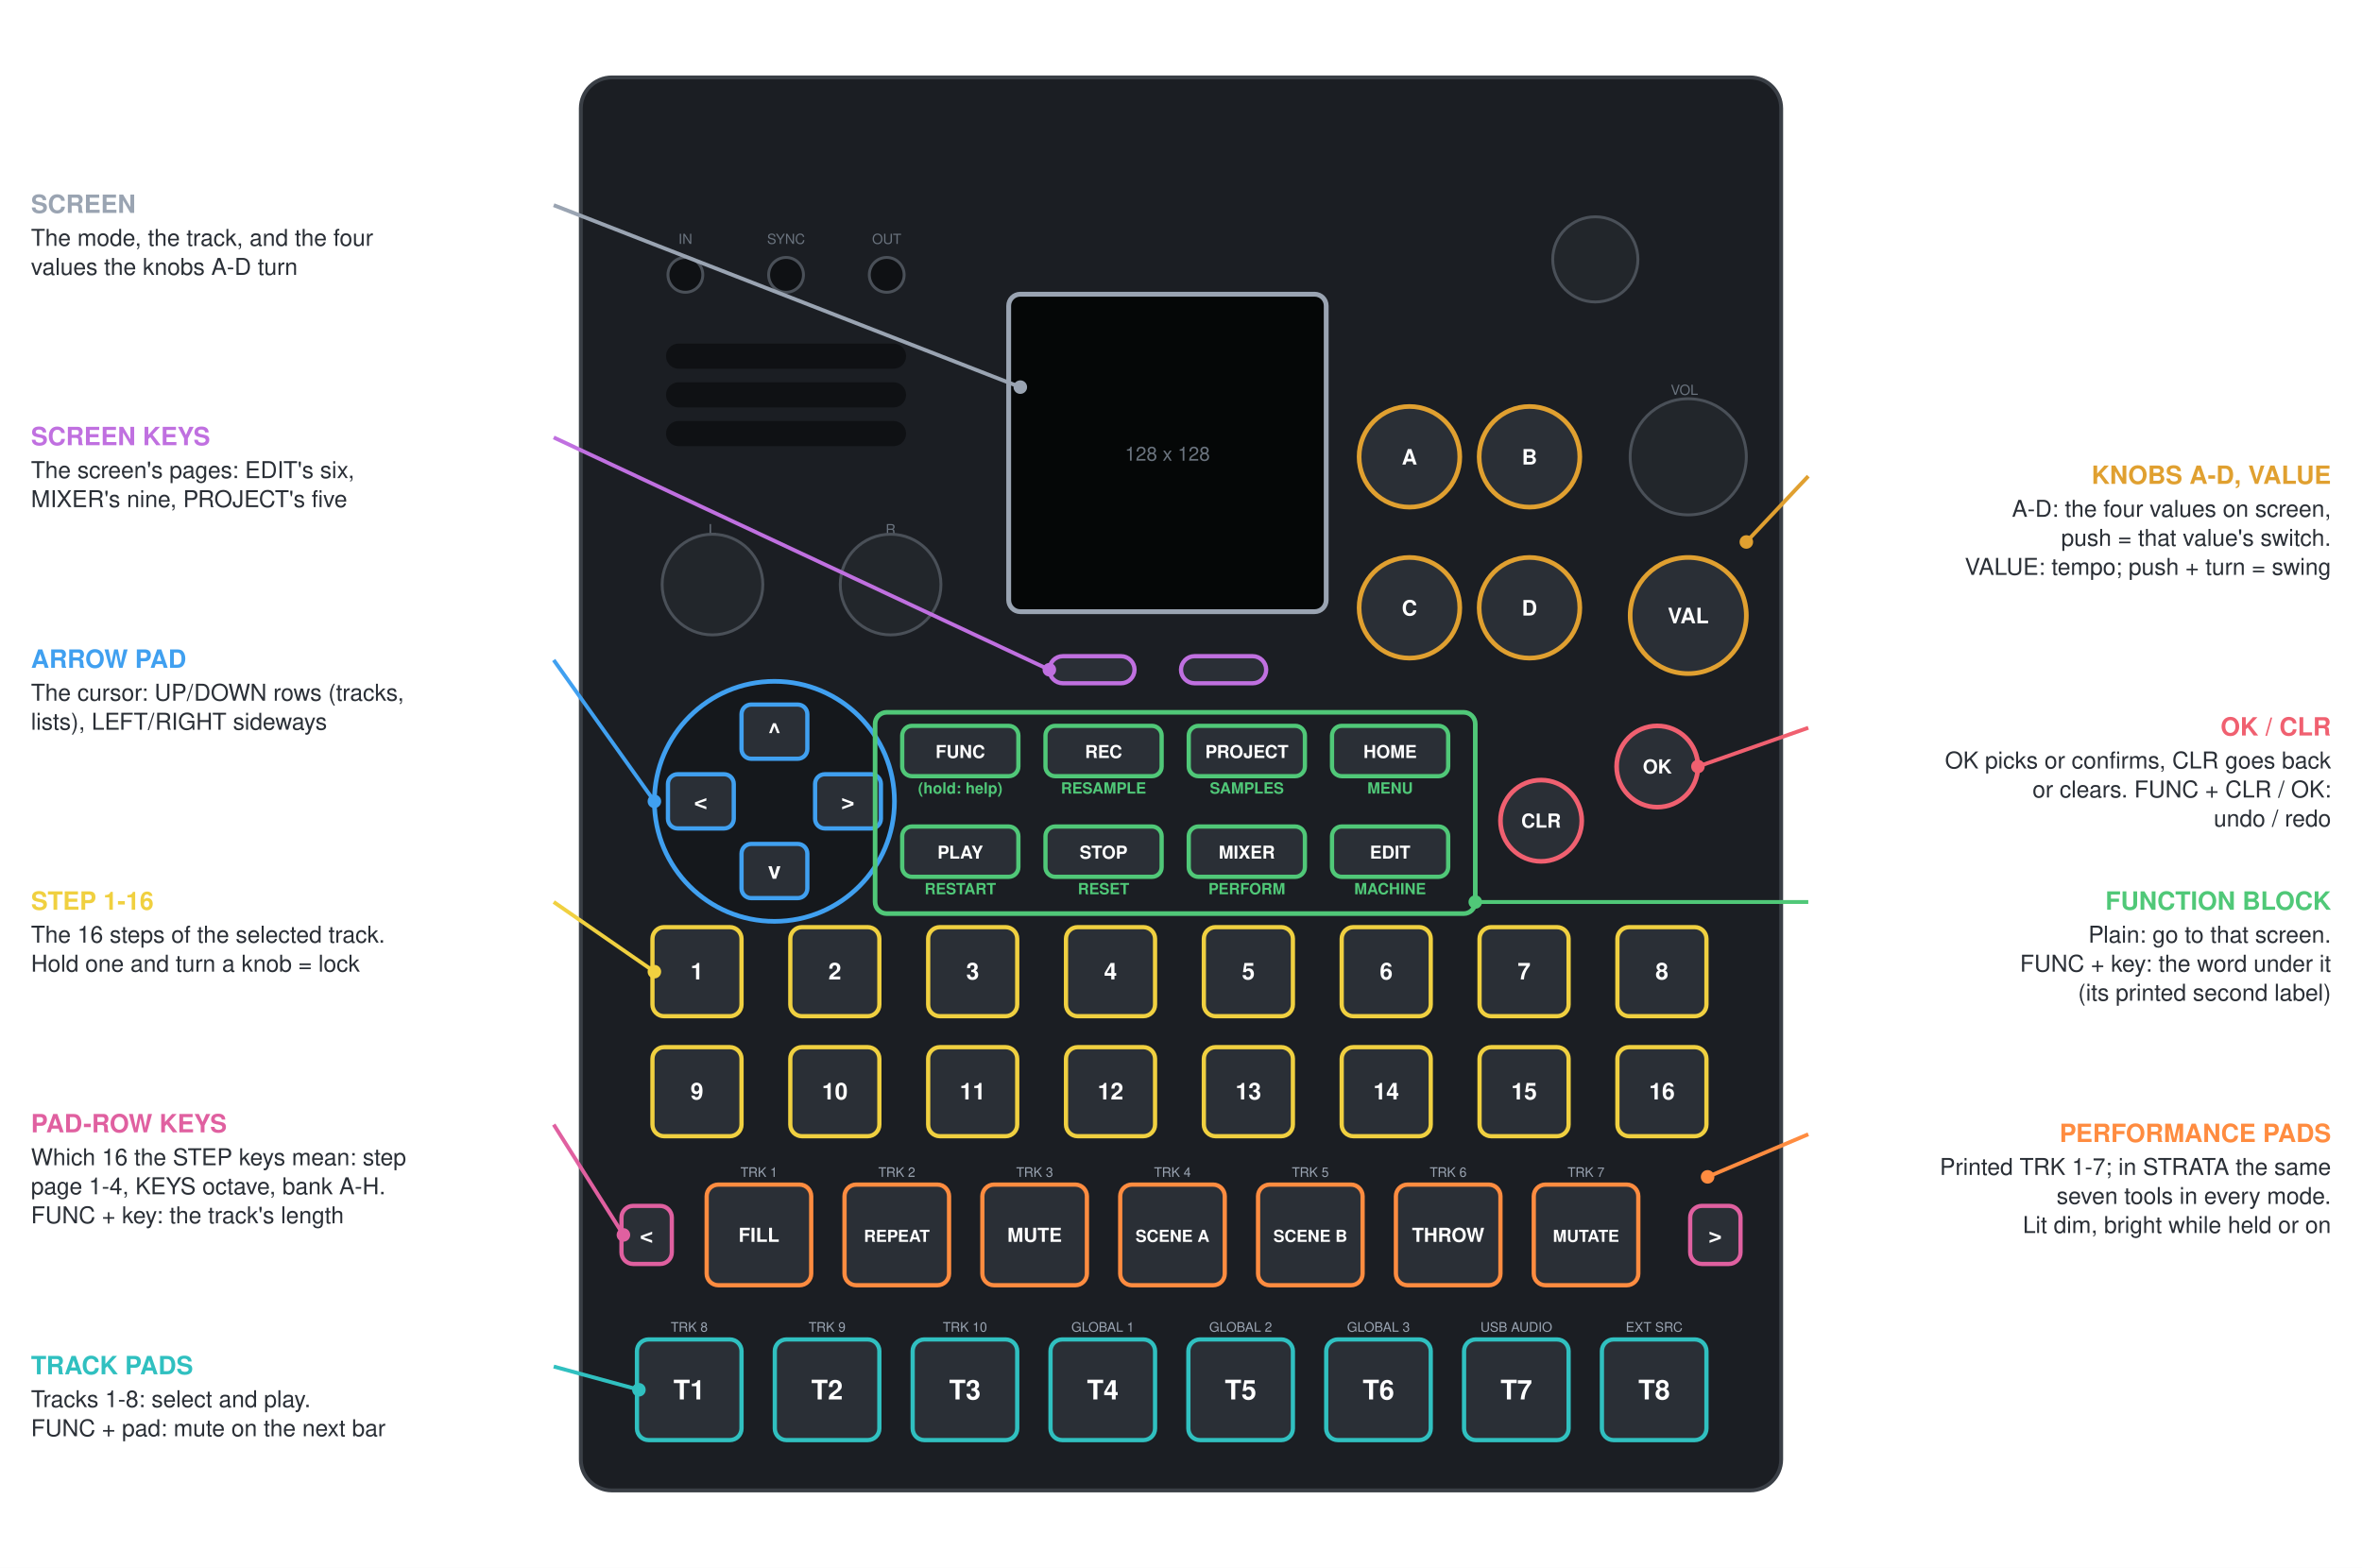
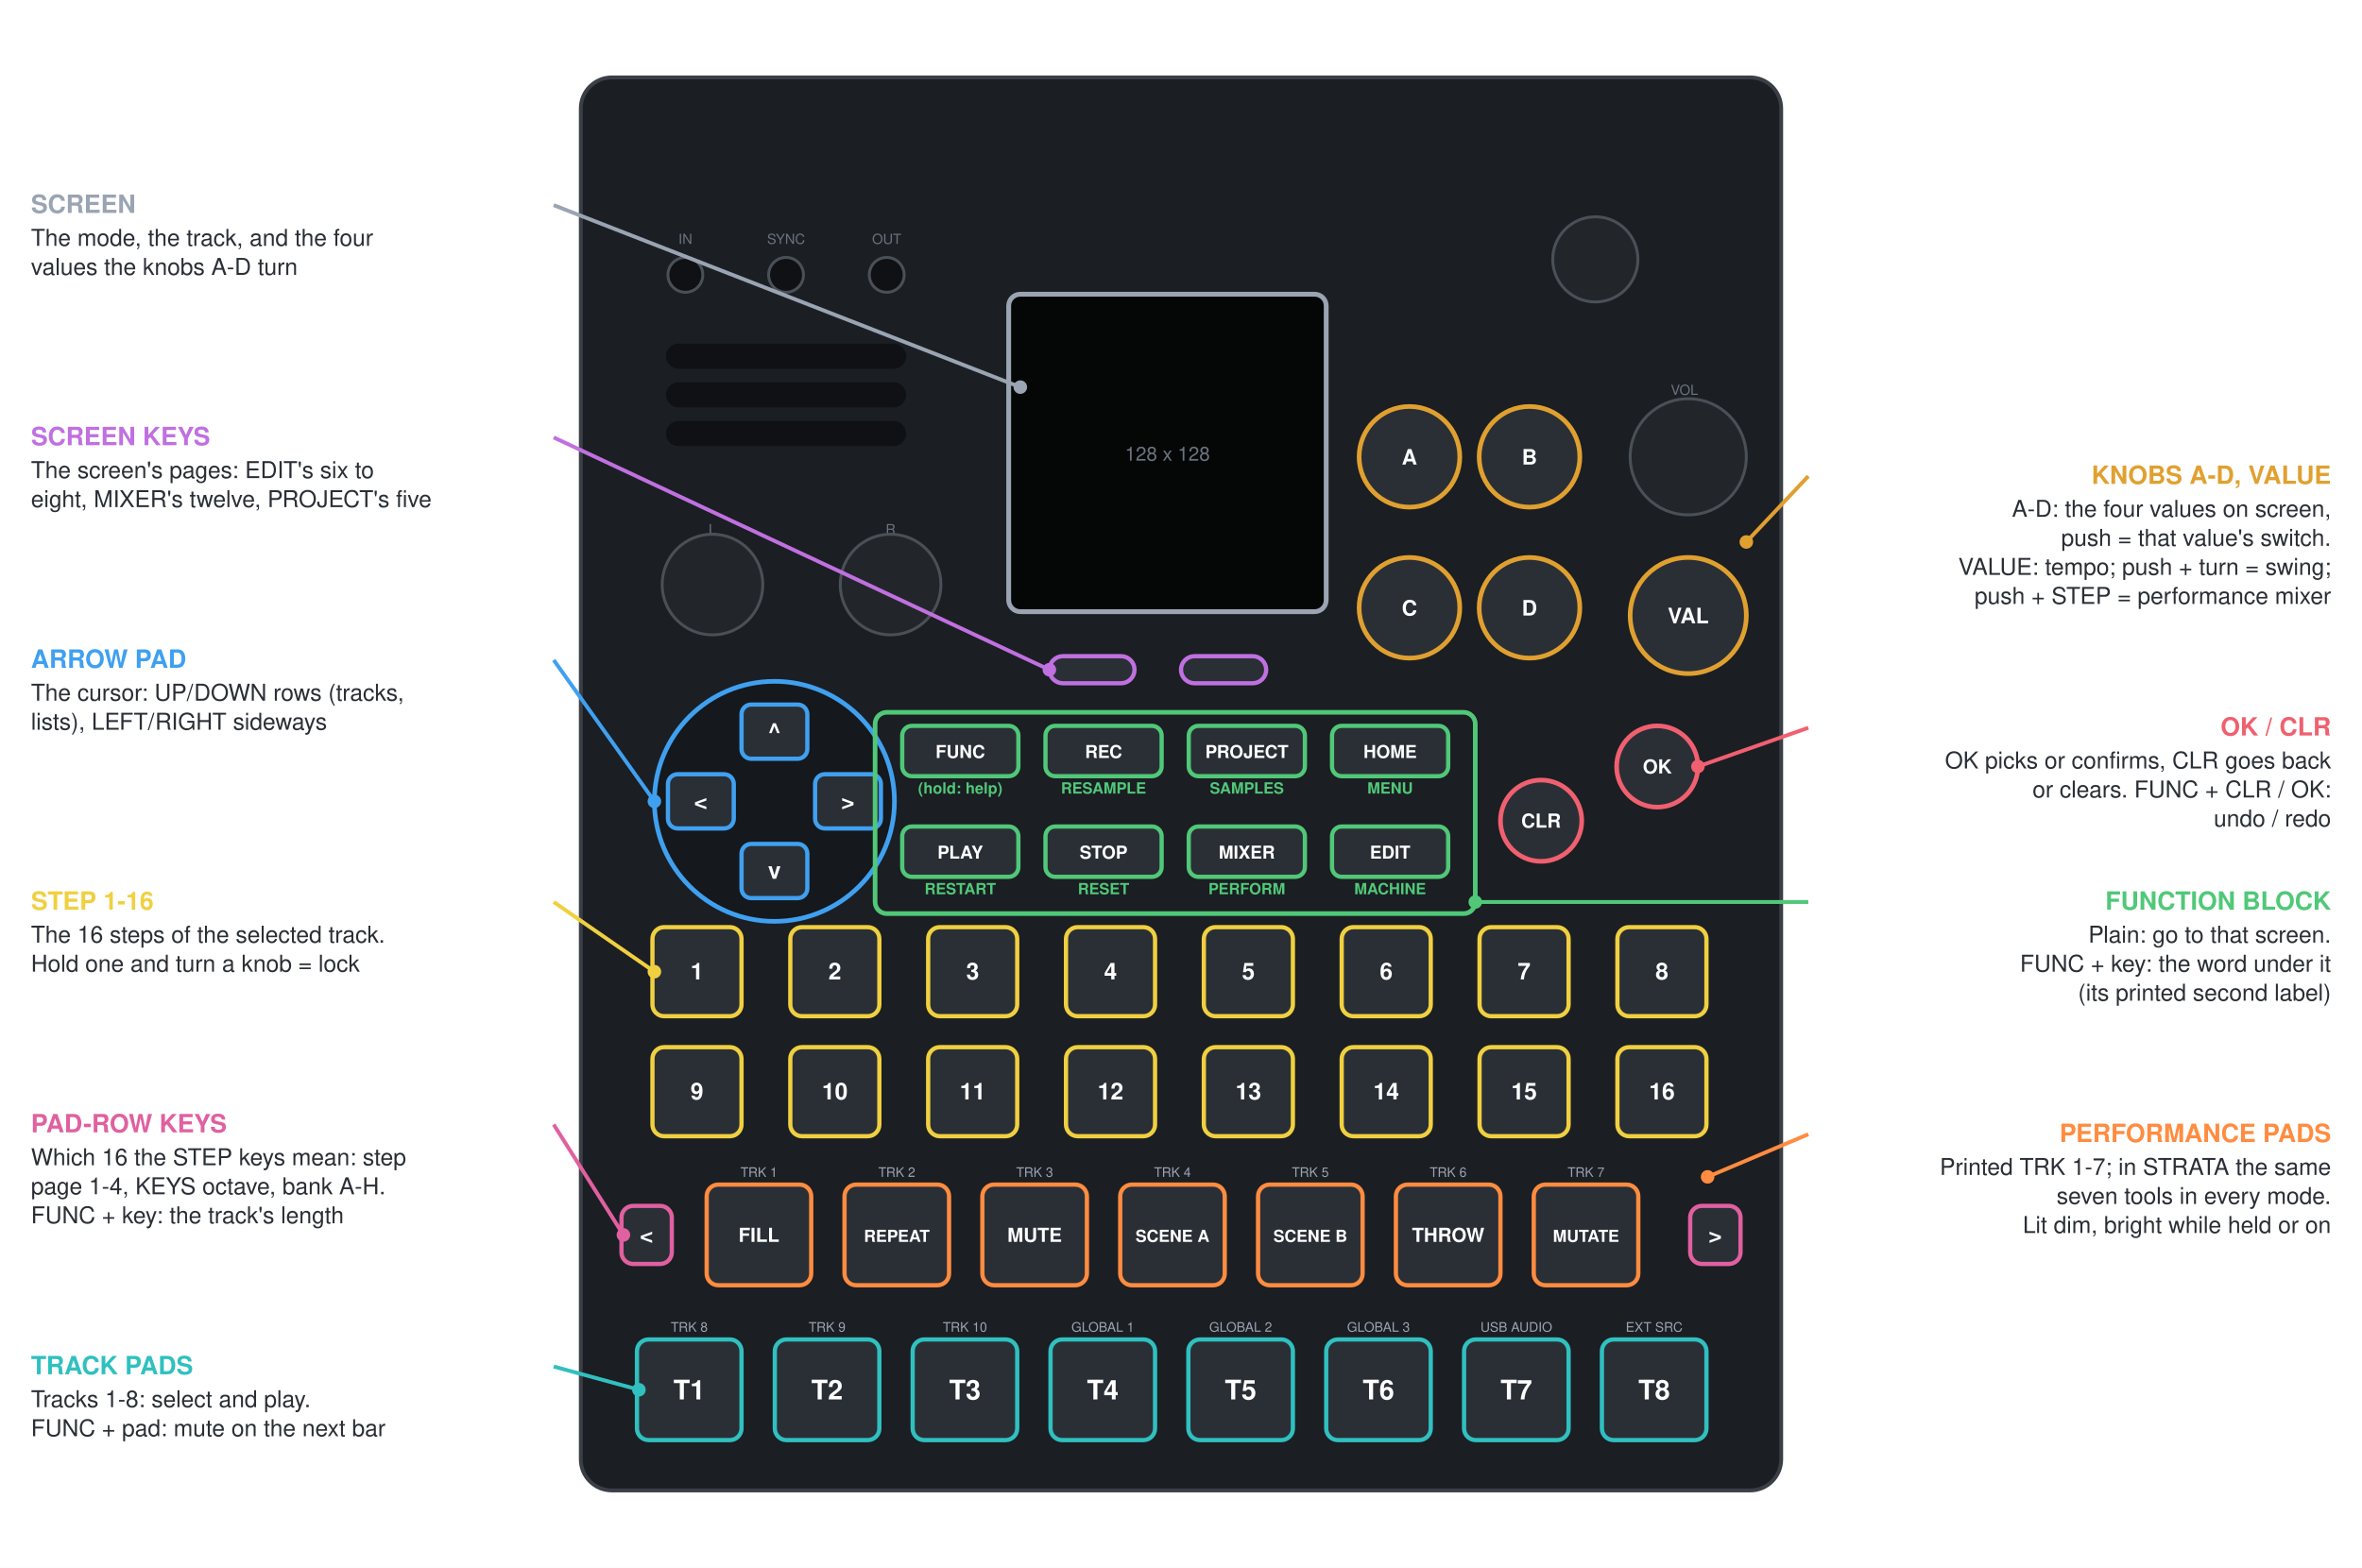
<svg xmlns="http://www.w3.org/2000/svg" width="1220" height="810" viewBox="0 0 1220 810" font-family="Helvetica, Arial, sans-serif">
  <rect width="1220" height="810" fill="#ffffff" />
  <rect x="300.0" y="40.0" width="620.0" height="730.0" rx="16.0" fill="#1b1e23" stroke="#3a3f46" stroke-width="2.0" />
  <text x="354.0" y="126.0" font-size="7.2" fill="#6a737e" text-anchor="middle" font-weight="normal">IN</text>
  <circle cx="354.0" cy="142.0" r="9.0" fill="#0f1114" stroke="#4a5058" stroke-width="1.5" />
  <text x="406.0" y="126.0" font-size="7.2" fill="#6a737e" text-anchor="middle" font-weight="normal">SYNC</text>
  <circle cx="406.0" cy="142.0" r="9.0" fill="#0f1114" stroke="#4a5058" stroke-width="1.5" />
  <text x="458.0" y="126.0" font-size="7.2" fill="#6a737e" text-anchor="middle" font-weight="normal">OUT</text>
  <circle cx="458.0" cy="142.0" r="9.0" fill="#0f1114" stroke="#4a5058" stroke-width="1.5" />
  <rect x="344.0" y="177.5" width="124.0" height="13.0" rx="6.5" fill="#0f1114" stroke="none" stroke-width="1.5" />
  <rect x="344.0" y="197.5" width="124.0" height="13.0" rx="6.5" fill="#0f1114" stroke="none" stroke-width="1.5" />
  <rect x="344.0" y="217.5" width="124.0" height="13.0" rx="6.5" fill="#0f1114" stroke="none" stroke-width="1.5" />
  <text x="368.0" y="276.0" font-size="7.2" fill="#6a737e" text-anchor="middle" font-weight="normal">L</text>
  <circle cx="368.0" cy="302.0" r="26.0" fill="#22262b" stroke="#4a5058" stroke-width="1.5" />
  <text x="460.0" y="276.0" font-size="7.2" fill="#6a737e" text-anchor="middle" font-weight="normal">R</text>
  <circle cx="460.0" cy="302.0" r="26.0" fill="#22262b" stroke="#4a5058" stroke-width="1.5" />
  <circle cx="824.0" cy="134.0" r="22.0" fill="#22262b" stroke="#4a5058" stroke-width="1.5" />
  <text x="870.0" y="204.0" font-size="7.2" fill="#6a737e" text-anchor="middle" font-weight="normal">VOL</text>
  <circle cx="872.0" cy="236.0" r="30.0" fill="#22262b" stroke="#4a5058" stroke-width="1.5" />
  <rect x="521.0" y="152.0" width="164.0" height="164.0" rx="6.0" fill="#050707" stroke="#9aa4b2" stroke-width="2.5" />
  <text x="603.0" y="238.0" font-size="10.0" fill="#6a737e" text-anchor="middle" font-weight="normal">128 x 128</text>
  <rect x="542.0" y="339.0" width="44.0" height="14.0" rx="7.0" fill="#2a2f36" stroke="#c070e0" stroke-width="2.2" />
  <rect x="610.0" y="339.0" width="44.0" height="14.0" rx="7.0" fill="#2a2f36" stroke="#c070e0" stroke-width="2.2" />
  <circle cx="728.0" cy="236.0" r="26.0" fill="#2a2f36" stroke="#e0a030" stroke-width="2.4" />
  <text x="728.0" y="240.0" font-size="11.0" fill="#ffffff" text-anchor="middle" font-weight="bold">A</text>
  <circle cx="790.0" cy="236.0" r="26.0" fill="#2a2f36" stroke="#e0a030" stroke-width="2.4" />
  <text x="790.0" y="240.0" font-size="11.0" fill="#ffffff" text-anchor="middle" font-weight="bold">B</text>
  <circle cx="728.0" cy="314.0" r="26.0" fill="#2a2f36" stroke="#e0a030" stroke-width="2.4" />
  <text x="728.0" y="318.0" font-size="11.0" fill="#ffffff" text-anchor="middle" font-weight="bold">C</text>
  <circle cx="790.0" cy="314.0" r="26.0" fill="#2a2f36" stroke="#e0a030" stroke-width="2.4" />
  <text x="790.0" y="318.0" font-size="11.0" fill="#ffffff" text-anchor="middle" font-weight="bold">D</text>
  <circle cx="872.0" cy="318.0" r="30.0" fill="#2a2f36" stroke="#e0a030" stroke-width="2.4" />
  <text x="872.0" y="322.0" font-size="11.0" fill="#ffffff" text-anchor="middle" font-weight="bold">VAL</text>
  <circle cx="400.0" cy="414.0" r="62.0" fill="#15181c" stroke="#40a0f0" stroke-width="2.4" />
  <rect x="383.0" y="364.0" width="34.0" height="28.0" rx="5.0" fill="#2a2f36" stroke="#40a0f0" stroke-width="2.2" />
  <text x="400.0" y="382.0" font-size="12.0" fill="#ffffff" text-anchor="middle" font-weight="bold">^</text>
  <rect x="345.0" y="400.0" width="34.0" height="28.0" rx="5.0" fill="#2a2f36" stroke="#40a0f0" stroke-width="2.2" />
  <text x="362.0" y="418.0" font-size="12.0" fill="#ffffff" text-anchor="middle" font-weight="bold">&lt;</text>
  <rect x="421.0" y="400.0" width="34.0" height="28.0" rx="5.0" fill="#2a2f36" stroke="#40a0f0" stroke-width="2.2" />
  <text x="438.0" y="418.0" font-size="12.0" fill="#ffffff" text-anchor="middle" font-weight="bold">&gt;</text>
  <rect x="383.0" y="436.0" width="34.0" height="28.0" rx="5.0" fill="#2a2f36" stroke="#40a0f0" stroke-width="2.2" />
  <text x="400.0" y="454.0" font-size="12.0" fill="#ffffff" text-anchor="middle" font-weight="bold">v</text>
  <rect x="452.0" y="368.0" width="310.0" height="104.0" rx="6.0" fill="none" stroke="#50c878" stroke-width="2.4" />
  <rect x="466.0" y="375.0" width="60.0" height="26.0" rx="5.0" fill="#2a2f36" stroke="#50c878" stroke-width="2.2" />
  <text x="496.0" y="391.6" font-size="9.2" fill="#ffffff" text-anchor="middle" font-weight="bold">FUNC</text>
  <text x="496.0" y="410.0" font-size="8.0" fill="#50c878" text-anchor="middle" font-weight="bold">(hold: help)</text>
  <rect x="540.0" y="375.0" width="60.0" height="26.0" rx="5.0" fill="#2a2f36" stroke="#50c878" stroke-width="2.2" />
  <text x="570.0" y="391.6" font-size="9.2" fill="#ffffff" text-anchor="middle" font-weight="bold">REC</text>
  <text x="570.0" y="410.0" font-size="8.0" fill="#50c878" text-anchor="middle" font-weight="bold">RESAMPLE</text>
  <rect x="614.0" y="375.0" width="60.0" height="26.0" rx="5.0" fill="#2a2f36" stroke="#50c878" stroke-width="2.2" />
  <text x="644.0" y="391.6" font-size="9.2" fill="#ffffff" text-anchor="middle" font-weight="bold">PROJECT</text>
  <text x="644.0" y="410.0" font-size="8.0" fill="#50c878" text-anchor="middle" font-weight="bold">SAMPLES</text>
  <rect x="688.0" y="375.0" width="60.0" height="26.0" rx="5.0" fill="#2a2f36" stroke="#50c878" stroke-width="2.2" />
  <text x="718.0" y="391.6" font-size="9.2" fill="#ffffff" text-anchor="middle" font-weight="bold">HOME</text>
  <text x="718.0" y="410.0" font-size="8.0" fill="#50c878" text-anchor="middle" font-weight="bold">MENU</text>
  <rect x="466.0" y="427.0" width="60.0" height="26.0" rx="5.0" fill="#2a2f36" stroke="#50c878" stroke-width="2.2" />
  <text x="496.0" y="443.6" font-size="9.2" fill="#ffffff" text-anchor="middle" font-weight="bold">PLAY</text>
  <text x="496.0" y="462.0" font-size="8.0" fill="#50c878" text-anchor="middle" font-weight="bold">RESTART</text>
  <rect x="540.0" y="427.0" width="60.0" height="26.0" rx="5.0" fill="#2a2f36" stroke="#50c878" stroke-width="2.2" />
  <text x="570.0" y="443.6" font-size="9.2" fill="#ffffff" text-anchor="middle" font-weight="bold">STOP</text>
  <text x="570.0" y="462.0" font-size="8.0" fill="#50c878" text-anchor="middle" font-weight="bold">RESET</text>
  <rect x="614.0" y="427.0" width="60.0" height="26.0" rx="5.0" fill="#2a2f36" stroke="#50c878" stroke-width="2.2" />
  <text x="644.0" y="443.6" font-size="9.2" fill="#ffffff" text-anchor="middle" font-weight="bold">MIXER</text>
  <text x="644.0" y="462.0" font-size="8.0" fill="#50c878" text-anchor="middle" font-weight="bold">PERFORM</text>
  <rect x="688.0" y="427.0" width="60.0" height="26.0" rx="5.0" fill="#2a2f36" stroke="#50c878" stroke-width="2.2" />
  <text x="718.0" y="443.6" font-size="9.2" fill="#ffffff" text-anchor="middle" font-weight="bold">EDIT</text>
  <text x="718.0" y="462.0" font-size="8.0" fill="#50c878" text-anchor="middle" font-weight="bold">MACHINE</text>
  <circle cx="796.0" cy="424.0" r="21.0" fill="#2a2f36" stroke="#f06070" stroke-width="2.4" />
  <text x="796.0" y="427.6" font-size="10.0" fill="#ffffff" text-anchor="middle" font-weight="bold">CLR</text>
  <circle cx="856.0" cy="396.0" r="21.0" fill="#2a2f36" stroke="#f06070" stroke-width="2.4" />
  <text x="856.0" y="399.6" font-size="10.0" fill="#ffffff" text-anchor="middle" font-weight="bold">OK</text>
  <rect x="337.0" y="479.0" width="46.0" height="46.0" rx="6.0" fill="#2a2f36" stroke="#f0d040" stroke-width="2.2" />
  <text x="360.0" y="506.0" font-size="12.0" fill="#ffffff" text-anchor="middle" font-weight="bold">1</text>
  <rect x="408.2" y="479.0" width="46.0" height="46.0" rx="6.0" fill="#2a2f36" stroke="#f0d040" stroke-width="2.2" />
  <text x="431.2" y="506.0" font-size="12.0" fill="#ffffff" text-anchor="middle" font-weight="bold">2</text>
  <rect x="479.4" y="479.0" width="46.0" height="46.0" rx="6.0" fill="#2a2f36" stroke="#f0d040" stroke-width="2.2" />
  <text x="502.4" y="506.0" font-size="12.0" fill="#ffffff" text-anchor="middle" font-weight="bold">3</text>
  <rect x="550.6" y="479.0" width="46.0" height="46.0" rx="6.0" fill="#2a2f36" stroke="#f0d040" stroke-width="2.2" />
  <text x="573.6" y="506.0" font-size="12.0" fill="#ffffff" text-anchor="middle" font-weight="bold">4</text>
  <rect x="621.8" y="479.0" width="46.0" height="46.0" rx="6.0" fill="#2a2f36" stroke="#f0d040" stroke-width="2.2" />
  <text x="644.8" y="506.0" font-size="12.0" fill="#ffffff" text-anchor="middle" font-weight="bold">5</text>
  <rect x="693.0" y="479.0" width="46.0" height="46.0" rx="6.0" fill="#2a2f36" stroke="#f0d040" stroke-width="2.2" />
  <text x="716.0" y="506.0" font-size="12.0" fill="#ffffff" text-anchor="middle" font-weight="bold">6</text>
  <rect x="764.2" y="479.0" width="46.0" height="46.0" rx="6.0" fill="#2a2f36" stroke="#f0d040" stroke-width="2.2" />
  <text x="787.2" y="506.0" font-size="12.0" fill="#ffffff" text-anchor="middle" font-weight="bold">7</text>
  <rect x="835.4" y="479.0" width="46.0" height="46.0" rx="6.0" fill="#2a2f36" stroke="#f0d040" stroke-width="2.2" />
  <text x="858.4" y="506.0" font-size="12.0" fill="#ffffff" text-anchor="middle" font-weight="bold">8</text>
  <rect x="337.0" y="541.0" width="46.0" height="46.0" rx="6.0" fill="#2a2f36" stroke="#f0d040" stroke-width="2.2" />
  <text x="360.0" y="568.0" font-size="12.0" fill="#ffffff" text-anchor="middle" font-weight="bold">9</text>
  <rect x="408.2" y="541.0" width="46.0" height="46.0" rx="6.0" fill="#2a2f36" stroke="#f0d040" stroke-width="2.2" />
  <text x="431.2" y="568.0" font-size="12.0" fill="#ffffff" text-anchor="middle" font-weight="bold">10</text>
  <rect x="479.4" y="541.0" width="46.0" height="46.0" rx="6.0" fill="#2a2f36" stroke="#f0d040" stroke-width="2.2" />
  <text x="502.4" y="568.0" font-size="12.0" fill="#ffffff" text-anchor="middle" font-weight="bold">11</text>
  <rect x="550.6" y="541.0" width="46.0" height="46.0" rx="6.0" fill="#2a2f36" stroke="#f0d040" stroke-width="2.2" />
  <text x="573.6" y="568.0" font-size="12.0" fill="#ffffff" text-anchor="middle" font-weight="bold">12</text>
  <rect x="621.8" y="541.0" width="46.0" height="46.0" rx="6.0" fill="#2a2f36" stroke="#f0d040" stroke-width="2.2" />
  <text x="644.8" y="568.0" font-size="12.0" fill="#ffffff" text-anchor="middle" font-weight="bold">13</text>
  <rect x="693.0" y="541.0" width="46.0" height="46.0" rx="6.0" fill="#2a2f36" stroke="#f0d040" stroke-width="2.2" />
  <text x="716.0" y="568.0" font-size="12.0" fill="#ffffff" text-anchor="middle" font-weight="bold">14</text>
  <rect x="764.2" y="541.0" width="46.0" height="46.0" rx="6.0" fill="#2a2f36" stroke="#f0d040" stroke-width="2.2" />
  <text x="787.2" y="568.0" font-size="12.0" fill="#ffffff" text-anchor="middle" font-weight="bold">15</text>
  <rect x="835.4" y="541.0" width="46.0" height="46.0" rx="6.0" fill="#2a2f36" stroke="#f0d040" stroke-width="2.2" />
  <text x="858.4" y="568.0" font-size="12.0" fill="#ffffff" text-anchor="middle" font-weight="bold">16</text>
  <rect x="321.0" y="623.0" width="26.0" height="30.0" rx="6.0" fill="#2a2f36" stroke="#e060a0" stroke-width="2.2" />
  <text x="334.0" y="642.0" font-size="12.0" fill="#ffffff" text-anchor="middle" font-weight="bold">&lt;</text>
  <rect x="873.0" y="623.0" width="26.0" height="30.0" rx="6.0" fill="#2a2f36" stroke="#e060a0" stroke-width="2.2" />
  <text x="886.0" y="642.0" font-size="12.0" fill="#ffffff" text-anchor="middle" font-weight="bold">&gt;</text>
  <rect x="329.0" y="692.0" width="54.0" height="52.0" rx="6.0" fill="#2a2f36" stroke="#30c0c0" stroke-width="2.2" />
  <text x="356.0" y="688.0" font-size="6.8" fill="#9aa4b2" text-anchor="middle" font-weight="normal">TRK 8</text>
  <text x="356.0" y="723.0" font-size="14.0" fill="#ffffff" text-anchor="middle" font-weight="bold">T1</text>
  <rect x="365.0" y="612.0" width="54.0" height="52.0" rx="6.0" fill="#2a2f36" stroke="#ff8c40" stroke-width="2.2" />
  <text x="392.0" y="608.0" font-size="6.8" fill="#9aa4b2" text-anchor="middle" font-weight="normal">TRK 1</text>
  <text x="392.0" y="641.6" font-size="10.0" fill="#ffffff" text-anchor="middle" font-weight="bold">FILL</text>
  <rect x="400.2" y="692.0" width="54.0" height="52.0" rx="6.0" fill="#2a2f36" stroke="#30c0c0" stroke-width="2.2" />
  <text x="427.2" y="688.0" font-size="6.8" fill="#9aa4b2" text-anchor="middle" font-weight="normal">TRK 9</text>
  <text x="427.2" y="723.0" font-size="14.0" fill="#ffffff" text-anchor="middle" font-weight="bold">T2</text>
  <rect x="436.2" y="612.0" width="54.0" height="52.0" rx="6.0" fill="#2a2f36" stroke="#ff8c40" stroke-width="2.2" />
  <text x="463.2" y="608.0" font-size="6.8" fill="#9aa4b2" text-anchor="middle" font-weight="normal">TRK 2</text>
  <text x="463.2" y="641.6" font-size="8.6" fill="#ffffff" text-anchor="middle" font-weight="bold">REPEAT</text>
  <rect x="471.4" y="692.0" width="54.0" height="52.0" rx="6.0" fill="#2a2f36" stroke="#30c0c0" stroke-width="2.2" />
  <text x="498.4" y="688.0" font-size="6.8" fill="#9aa4b2" text-anchor="middle" font-weight="normal">TRK 10</text>
  <text x="498.4" y="723.0" font-size="14.0" fill="#ffffff" text-anchor="middle" font-weight="bold">T3</text>
  <rect x="507.4" y="612.0" width="54.0" height="52.0" rx="6.0" fill="#2a2f36" stroke="#ff8c40" stroke-width="2.2" />
  <text x="534.4" y="608.0" font-size="6.8" fill="#9aa4b2" text-anchor="middle" font-weight="normal">TRK 3</text>
  <text x="534.4" y="641.6" font-size="10.0" fill="#ffffff" text-anchor="middle" font-weight="bold">MUTE</text>
  <rect x="542.6" y="692.0" width="54.0" height="52.0" rx="6.0" fill="#2a2f36" stroke="#30c0c0" stroke-width="2.2" />
  <text x="569.6" y="688.0" font-size="6.8" fill="#9aa4b2" text-anchor="middle" font-weight="normal">GLOBAL 1</text>
  <text x="569.6" y="723.0" font-size="14.0" fill="#ffffff" text-anchor="middle" font-weight="bold">T4</text>
  <rect x="578.6" y="612.0" width="54.0" height="52.0" rx="6.0" fill="#2a2f36" stroke="#ff8c40" stroke-width="2.2" />
  <text x="605.6" y="608.0" font-size="6.8" fill="#9aa4b2" text-anchor="middle" font-weight="normal">TRK 4</text>
  <text x="605.6" y="641.6" font-size="8.6" fill="#ffffff" text-anchor="middle" font-weight="bold">SCENE A</text>
  <rect x="613.8" y="692.0" width="54.0" height="52.0" rx="6.0" fill="#2a2f36" stroke="#30c0c0" stroke-width="2.2" />
  <text x="640.8" y="688.0" font-size="6.8" fill="#9aa4b2" text-anchor="middle" font-weight="normal">GLOBAL 2</text>
  <text x="640.8" y="723.0" font-size="14.0" fill="#ffffff" text-anchor="middle" font-weight="bold">T5</text>
  <rect x="649.8" y="612.0" width="54.0" height="52.0" rx="6.0" fill="#2a2f36" stroke="#ff8c40" stroke-width="2.2" />
  <text x="676.8" y="608.0" font-size="6.8" fill="#9aa4b2" text-anchor="middle" font-weight="normal">TRK 5</text>
  <text x="676.8" y="641.6" font-size="8.6" fill="#ffffff" text-anchor="middle" font-weight="bold">SCENE B</text>
  <rect x="685.0" y="692.0" width="54.0" height="52.0" rx="6.0" fill="#2a2f36" stroke="#30c0c0" stroke-width="2.2" />
  <text x="712.0" y="688.0" font-size="6.8" fill="#9aa4b2" text-anchor="middle" font-weight="normal">GLOBAL 3</text>
  <text x="712.0" y="723.0" font-size="14.0" fill="#ffffff" text-anchor="middle" font-weight="bold">T6</text>
  <rect x="721.0" y="612.0" width="54.0" height="52.0" rx="6.0" fill="#2a2f36" stroke="#ff8c40" stroke-width="2.2" />
  <text x="748.0" y="608.0" font-size="6.8" fill="#9aa4b2" text-anchor="middle" font-weight="normal">TRK 6</text>
  <text x="748.0" y="641.6" font-size="10.0" fill="#ffffff" text-anchor="middle" font-weight="bold">THROW</text>
  <rect x="756.2" y="692.0" width="54.0" height="52.0" rx="6.0" fill="#2a2f36" stroke="#30c0c0" stroke-width="2.2" />
  <text x="783.2" y="688.0" font-size="6.8" fill="#9aa4b2" text-anchor="middle" font-weight="normal">USB AUDIO</text>
  <text x="783.2" y="723.0" font-size="14.0" fill="#ffffff" text-anchor="middle" font-weight="bold">T7</text>
  <rect x="792.2" y="612.0" width="54.0" height="52.0" rx="6.0" fill="#2a2f36" stroke="#ff8c40" stroke-width="2.2" />
  <text x="819.2" y="608.0" font-size="6.8" fill="#9aa4b2" text-anchor="middle" font-weight="normal">TRK 7</text>
  <text x="819.2" y="641.6" font-size="8.6" fill="#ffffff" text-anchor="middle" font-weight="bold">MUTATE</text>
  <rect x="827.4" y="692.0" width="54.0" height="52.0" rx="6.0" fill="#2a2f36" stroke="#30c0c0" stroke-width="2.2" />
  <text x="854.4" y="688.0" font-size="6.8" fill="#9aa4b2" text-anchor="middle" font-weight="normal">EXT SRC</text>
  <text x="854.4" y="723.0" font-size="14.0" fill="#ffffff" text-anchor="middle" font-weight="bold">T8</text>
  <polyline points="286.0,106.0 286.0,106.0 527.0,200.0" fill="none" stroke="#9aa4b2" stroke-width="2" />
  <circle cx="527.0" cy="200.0" r="3.5" fill="#9aa4b2" />
  <text x="16.0" y="110.0" font-size="13.0" fill="#9aa4b2" text-anchor="start" font-weight="bold">SCREEN</text>
  <text x="16.0" y="127.0" font-size="12.0" fill="#2a2f36" text-anchor="start" font-weight="normal">The mode, the track, and the four</text>
  <text x="16.0" y="142.0" font-size="12.0" fill="#2a2f36" text-anchor="start" font-weight="normal">values the knobs A-D turn</text>
  <polyline points="286.0,226.0 286.0,226.0 542.0,346.0" fill="none" stroke="#c070e0" stroke-width="2" />
  <circle cx="542.0" cy="346.0" r="3.5" fill="#c070e0" />
  <text x="16.0" y="230.0" font-size="13.0" fill="#c070e0" text-anchor="start" font-weight="bold">SCREEN KEYS</text>
-   <text x="16.0" y="247.0" font-size="12.0" fill="#2a2f36" text-anchor="start" font-weight="normal">The screen's pages: EDIT's six,</text>
-   <text x="16.0" y="262.0" font-size="12.0" fill="#2a2f36" text-anchor="start" font-weight="normal">MIXER's nine, PROJECT's five</text>
+   <text x="16.0" y="247.0" font-size="12.0" fill="#2a2f36" text-anchor="start" font-weight="normal">The screen's pages: EDIT's six to</text>
+   <text x="16.0" y="262.0" font-size="12.0" fill="#2a2f36" text-anchor="start" font-weight="normal">eight, MIXER's twelve, PROJECT's five</text>
  <polyline points="286.0,341.0 286.0,341.0 338.0,414.0" fill="none" stroke="#40a0f0" stroke-width="2" />
  <circle cx="338.0" cy="414.0" r="3.5" fill="#40a0f0" />
  <text x="16.0" y="345.0" font-size="13.0" fill="#40a0f0" text-anchor="start" font-weight="bold">ARROW PAD</text>
  <text x="16.0" y="362.0" font-size="12.0" fill="#2a2f36" text-anchor="start" font-weight="normal">The cursor: UP/DOWN rows (tracks,</text>
  <text x="16.0" y="377.0" font-size="12.0" fill="#2a2f36" text-anchor="start" font-weight="normal">lists), LEFT/RIGHT sideways</text>
  <polyline points="286.0,466.0 286.0,466.0 338.0,502.0" fill="none" stroke="#f0d040" stroke-width="2" />
  <circle cx="338.0" cy="502.0" r="3.5" fill="#f0d040" />
  <text x="16.0" y="470.0" font-size="13.0" fill="#f0d040" text-anchor="start" font-weight="bold">STEP 1-16</text>
  <text x="16.0" y="487.0" font-size="12.0" fill="#2a2f36" text-anchor="start" font-weight="normal">The 16 steps of the selected track.</text>
  <text x="16.0" y="502.0" font-size="12.0" fill="#2a2f36" text-anchor="start" font-weight="normal">Hold one and turn a knob = lock</text>
  <polyline points="286.0,581.0 286.0,581.0 322.0,638.0" fill="none" stroke="#e060a0" stroke-width="2" />
  <circle cx="322.0" cy="638.0" r="3.5" fill="#e060a0" />
  <text x="16.0" y="585.0" font-size="13.0" fill="#e060a0" text-anchor="start" font-weight="bold">PAD-ROW KEYS</text>
  <text x="16.0" y="602.0" font-size="12.0" fill="#2a2f36" text-anchor="start" font-weight="normal">Which 16 the STEP keys mean: step</text>
  <text x="16.0" y="617.0" font-size="12.0" fill="#2a2f36" text-anchor="start" font-weight="normal">page 1-4, KEYS octave, bank A-H.</text>
  <text x="16.0" y="632.0" font-size="12.0" fill="#2a2f36" text-anchor="start" font-weight="normal">FUNC + key: the track's length</text>
  <polyline points="286.0,706.0 286.0,706.0 330.0,718.0" fill="none" stroke="#30c0c0" stroke-width="2" />
  <circle cx="330.0" cy="718.0" r="3.5" fill="#30c0c0" />
  <text x="16.0" y="710.0" font-size="13.0" fill="#30c0c0" text-anchor="start" font-weight="bold">TRACK PADS</text>
  <text x="16.0" y="727.0" font-size="12.0" fill="#2a2f36" text-anchor="start" font-weight="normal">Tracks 1-8: select and play.</text>
  <text x="16.0" y="742.0" font-size="12.0" fill="#2a2f36" text-anchor="start" font-weight="normal">FUNC + pad: mute on the next bar</text>
  <polyline points="934.0,246.0 934.0,246.0 902.0,280.0" fill="none" stroke="#e0a030" stroke-width="2" />
  <circle cx="902.0" cy="280.0" r="3.5" fill="#e0a030" />
  <text x="1204.0" y="250.0" font-size="13.0" fill="#e0a030" text-anchor="end" font-weight="bold">KNOBS A-D, VALUE</text>
  <text x="1204.0" y="267.0" font-size="12.0" fill="#2a2f36" text-anchor="end" font-weight="normal">A-D: the four values on screen,</text>
  <text x="1204.0" y="282.0" font-size="12.0" fill="#2a2f36" text-anchor="end" font-weight="normal">push = that value's switch.</text>
-   <text x="1204.0" y="297.0" font-size="12.0" fill="#2a2f36" text-anchor="end" font-weight="normal">VALUE: tempo; push + turn = swing</text>
+   <text x="1204.0" y="297.0" font-size="12.0" fill="#2a2f36" text-anchor="end" font-weight="normal">VALUE: tempo; push + turn = swing;</text>
+   <text x="1204.0" y="312.0" font-size="12.0" fill="#2a2f36" text-anchor="end" font-weight="normal">push + STEP = performance mixer</text>
  <polyline points="934.0,376.0 934.0,376.0 877.0,396.0" fill="none" stroke="#f06070" stroke-width="2" />
  <circle cx="877.0" cy="396.0" r="3.5" fill="#f06070" />
  <text x="1204.0" y="380.0" font-size="13.0" fill="#f06070" text-anchor="end" font-weight="bold">OK / CLR</text>
  <text x="1204.0" y="397.0" font-size="12.0" fill="#2a2f36" text-anchor="end" font-weight="normal">OK picks or confirms, CLR goes back</text>
  <text x="1204.0" y="412.0" font-size="12.0" fill="#2a2f36" text-anchor="end" font-weight="normal">or clears. FUNC + CLR / OK:</text>
  <text x="1204.0" y="427.0" font-size="12.0" fill="#2a2f36" text-anchor="end" font-weight="normal">undo / redo</text>
  <polyline points="934.0,466.0 934.0,466.0 762.0,466.0" fill="none" stroke="#50c878" stroke-width="2" />
  <circle cx="762.0" cy="466.0" r="3.5" fill="#50c878" />
  <text x="1204.0" y="470.0" font-size="13.0" fill="#50c878" text-anchor="end" font-weight="bold">FUNCTION BLOCK</text>
  <text x="1204.0" y="487.0" font-size="12.0" fill="#2a2f36" text-anchor="end" font-weight="normal">Plain: go to that screen.</text>
  <text x="1204.0" y="502.0" font-size="12.0" fill="#2a2f36" text-anchor="end" font-weight="normal">FUNC + key: the word under it</text>
  <text x="1204.0" y="517.0" font-size="12.0" fill="#2a2f36" text-anchor="end" font-weight="normal">(its printed second label)</text>
  <polyline points="934.0,586.0 934.0,586.0 882.0,608.0" fill="none" stroke="#ff8c40" stroke-width="2" />
  <circle cx="882.0" cy="608.0" r="3.5" fill="#ff8c40" />
  <text x="1204.0" y="590.0" font-size="13.0" fill="#ff8c40" text-anchor="end" font-weight="bold">PERFORMANCE PADS</text>
  <text x="1204.0" y="607.0" font-size="12.0" fill="#2a2f36" text-anchor="end" font-weight="normal">Printed TRK 1-7; in STRATA the same</text>
  <text x="1204.0" y="622.0" font-size="12.0" fill="#2a2f36" text-anchor="end" font-weight="normal">seven tools in every mode.</text>
  <text x="1204.0" y="637.0" font-size="12.0" fill="#2a2f36" text-anchor="end" font-weight="normal">Lit dim, bright while held or on</text>
</svg>
